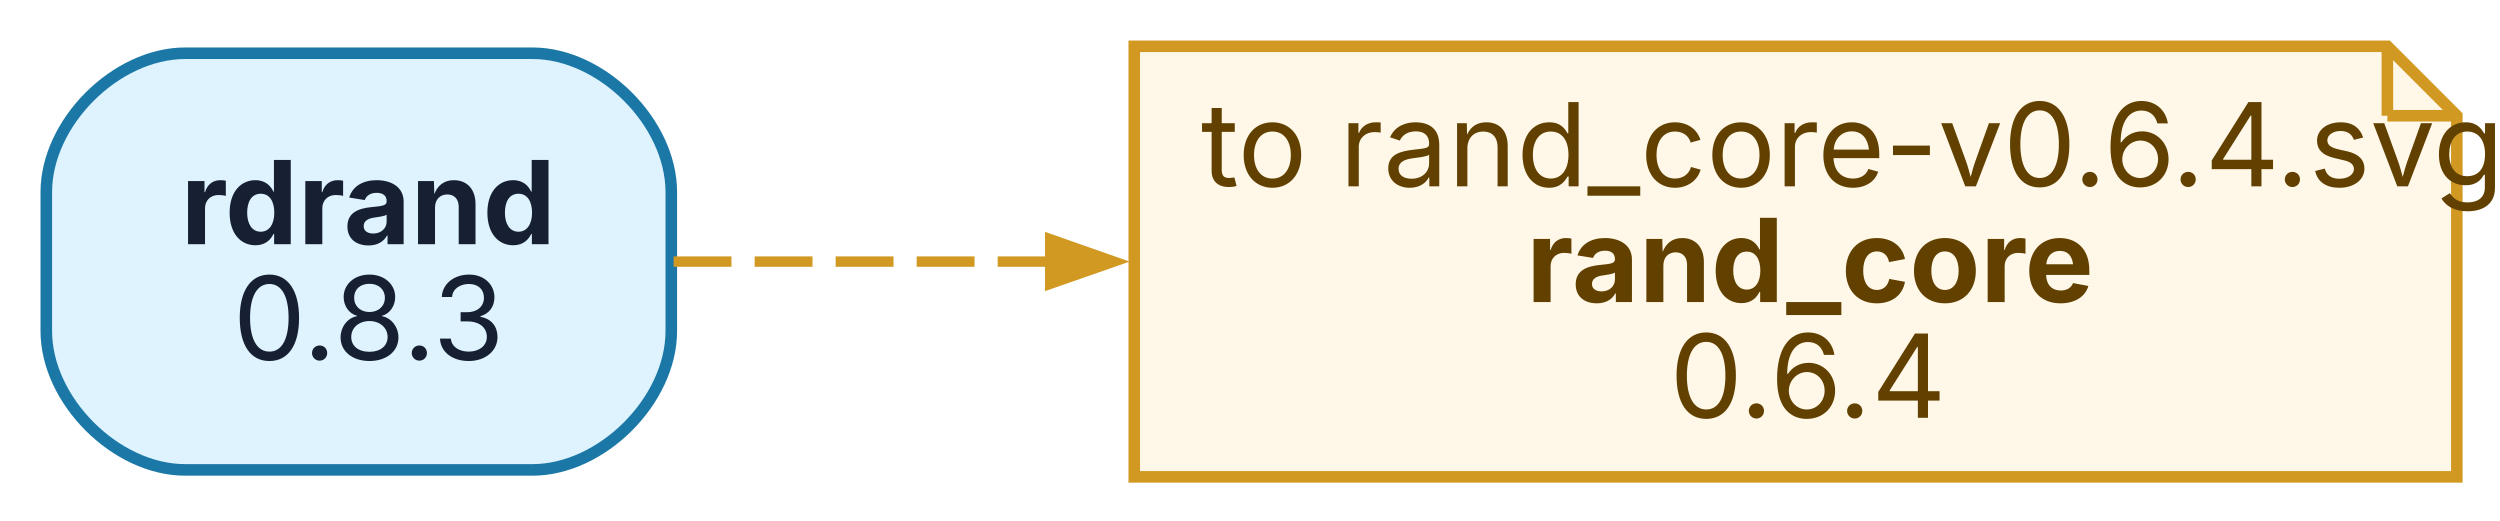
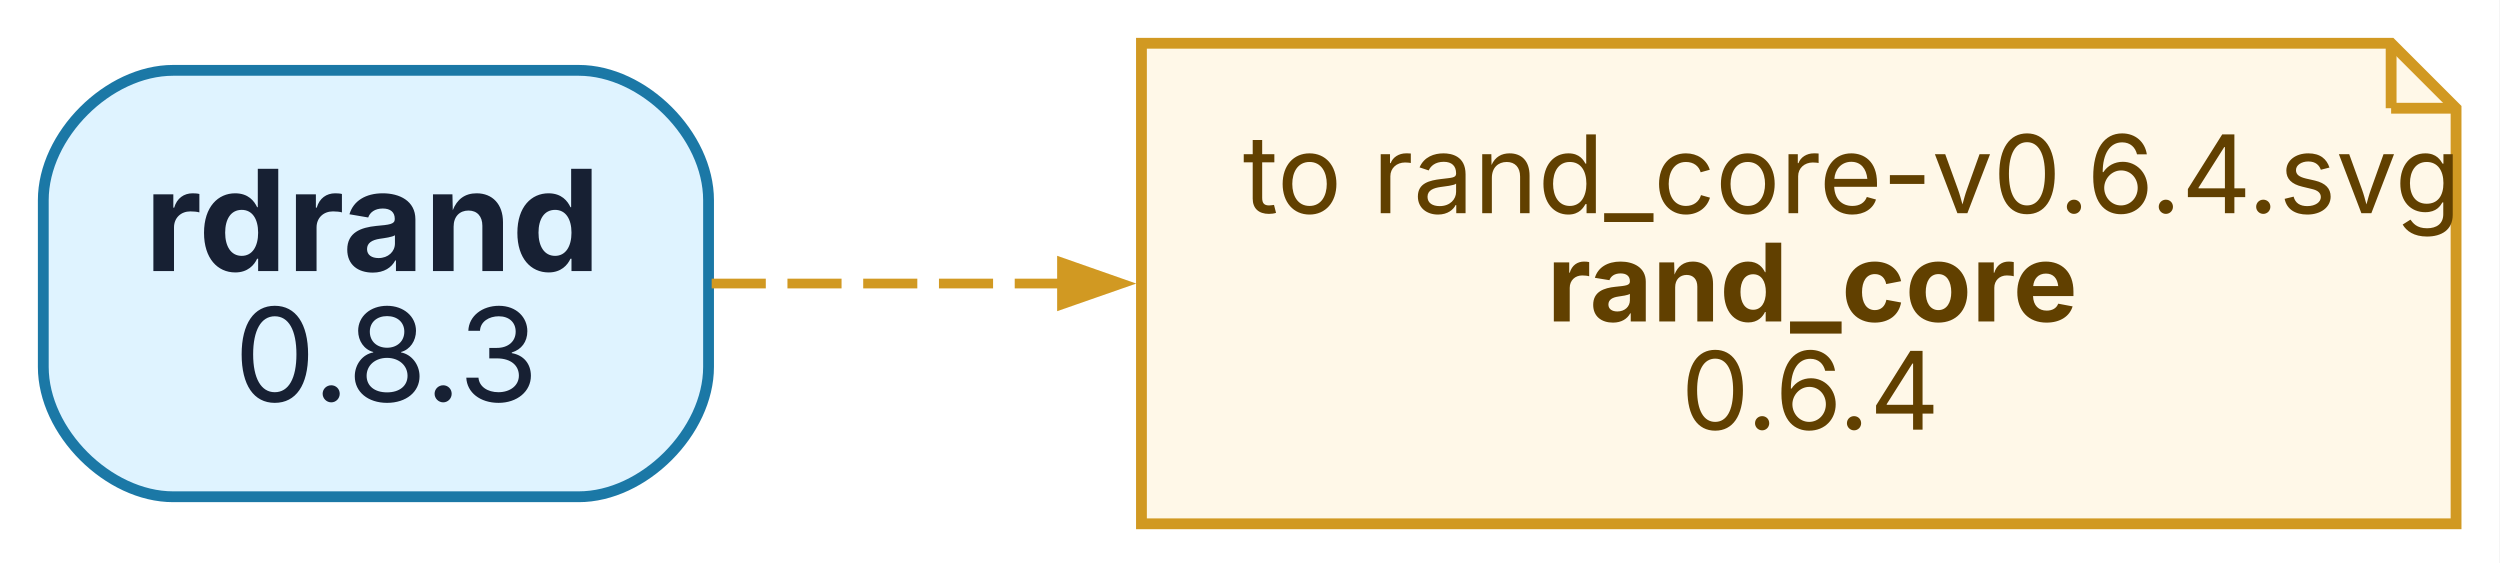
- <svg xmlns="http://www.w3.org/2000/svg" width="216pt" height="45pt" viewBox="0.00 0.00 216.00 45.00">
-   <g id="graph0" class="graph" transform="scale(1 1) rotate(0) translate(4 41.2)">
-     <polygon fill="white" stroke="none" points="-4,4 -4,-41.2 212.27,-41.2 212.27,4 -4,4" />
+ <svg xmlns="http://www.w3.org/2000/svg" width="231pt" height="52pt" viewBox="0.00 0.00 231.00 52.00">
+   <g id="graph0" class="graph" transform="scale(1 1) rotate(0) translate(4 48.4)">
+     <polygon fill="white" stroke="none" points="-4,4 -4,-48.4 226.94,-48.4 226.94,4 -4,4" />
    <g id="node1" class="node">
-       <path fill="#dff3ff" stroke="#1b78a6" d="M42,-36.6C42,-36.6 12,-36.6 12,-36.6 6,-36.6 0,-30.6 0,-24.6 0,-24.6 0,-12.6 0,-12.6 0,-6.6 6,-0.6 12,-0.6 12,-0.6 42,-0.6 42,-0.6 48,-0.6 54,-6.6 54,-12.6 54,-12.6 54,-24.6 54,-24.6 54,-30.6 48,-36.6 42,-36.6" />
-       <text xml:space="preserve" text-anchor="start" x="11.62" y="-20.1" font-family="Inter,Arial" font-weight="bold" font-size="10.00" fill="#172033">rdrand</text>
-       <text xml:space="preserve" text-anchor="start" x="16.12" y="-10.1" font-family="Inter,Arial" font-size="10.00" fill="#172033">0.8.3</text>
+       <path fill="#dff3ff" stroke="#1b78a6" d="M49.47,-41.9C49.47,-41.9 12,-41.9 12,-41.9 6,-41.9 0,-35.9 0,-29.9 0,-29.9 0,-14.5 0,-14.5 0,-8.5 6,-2.5 12,-2.5 12,-2.5 49.47,-2.5 49.47,-2.5 55.47,-2.5 61.47,-8.5 61.47,-14.5 61.47,-14.5 61.47,-29.9 61.47,-29.9 61.47,-35.9 55.47,-41.9 49.47,-41.9" />
+       <text xml:space="preserve" text-anchor="start" x="9.36" y="-23.35" font-family="Inter,Arial" font-weight="bold" font-size="13.00" fill="#172033">rdrand</text>
+       <text xml:space="preserve" text-anchor="start" x="17.61" y="-11.3" font-family="Inter,Arial" font-size="12.00" fill="#172033">0.8.3</text>
    </g>
    <g id="node2" class="node">
-       <polygon fill="#fff8e8" stroke="#d19922" points="202.27,-37.2 94,-37.2 94,0 208.27,0 208.27,-31.2 202.27,-37.2" />
-       <polyline fill="none" stroke="#d19922" points="202.27,-37.2 202.27,-31.2" />
-       <polyline fill="none" stroke="#d19922" points="208.27,-31.2 202.27,-31.2" />
-       <text xml:space="preserve" text-anchor="start" x="99.76" y="-25.1" font-family="Inter,Arial" font-size="10.00" fill="#614000">to rand_core-v0.6.4.svg</text>
-       <text xml:space="preserve" text-anchor="start" x="127.88" y="-15.1" font-family="Inter,Arial" font-weight="bold" font-size="10.00" fill="#614000">rand_core</text>
-       <text xml:space="preserve" text-anchor="start" x="140.26" y="-5.1" font-family="Inter,Arial" font-size="10.00" fill="#614000">0.6.4</text>
+       <polygon fill="#fff8e8" stroke="#d19922" points="216.94,-44.4 101.47,-44.4 101.47,0 222.94,0 222.94,-38.4 216.94,-44.4" />
+       <polyline fill="none" stroke="#d19922" points="216.94,-44.4 216.94,-38.4" />
+       <polyline fill="none" stroke="#d19922" points="222.94,-38.4 216.94,-38.4" />
+       <text xml:space="preserve" text-anchor="start" x="110.83" y="-28.7" font-family="Inter,Arial" font-size="10.00" fill="#614000">to rand_core-v0.6.4.svg</text>
+       <text xml:space="preserve" text-anchor="start" x="138.95" y="-18.7" font-family="Inter,Arial" font-weight="bold" font-size="10.00" fill="#614000">rand_core</text>
+       <text xml:space="preserve" text-anchor="start" x="151.33" y="-8.7" font-family="Inter,Arial" font-size="10.00" fill="#614000">0.6.4</text>
    </g>
    <g id="edge1" class="edge">
-       <path fill="none" stroke="#d19922" stroke-width="0.9" stroke-dasharray="5,2" d="M54.2,-18.6C63.87,-18.6 75.29,-18.6 86.82,-18.6" />
-       <polygon fill="#d19922" stroke="#d19922" stroke-width="0.9" points="86.74,-20.53 92.24,-18.6 86.74,-16.68 86.74,-20.53" />
+       <path fill="none" stroke="#d19922" stroke-width="0.9" stroke-dasharray="5,2" d="M61.76,-22.2C71.57,-22.2 82.88,-22.2 94.28,-22.2" />
+       <polygon fill="#d19922" stroke="#d19922" stroke-width="0.9" points="94.13,-24.13 99.63,-22.2 94.13,-20.28 94.13,-24.13" />
    </g>
  </g>
</svg>
